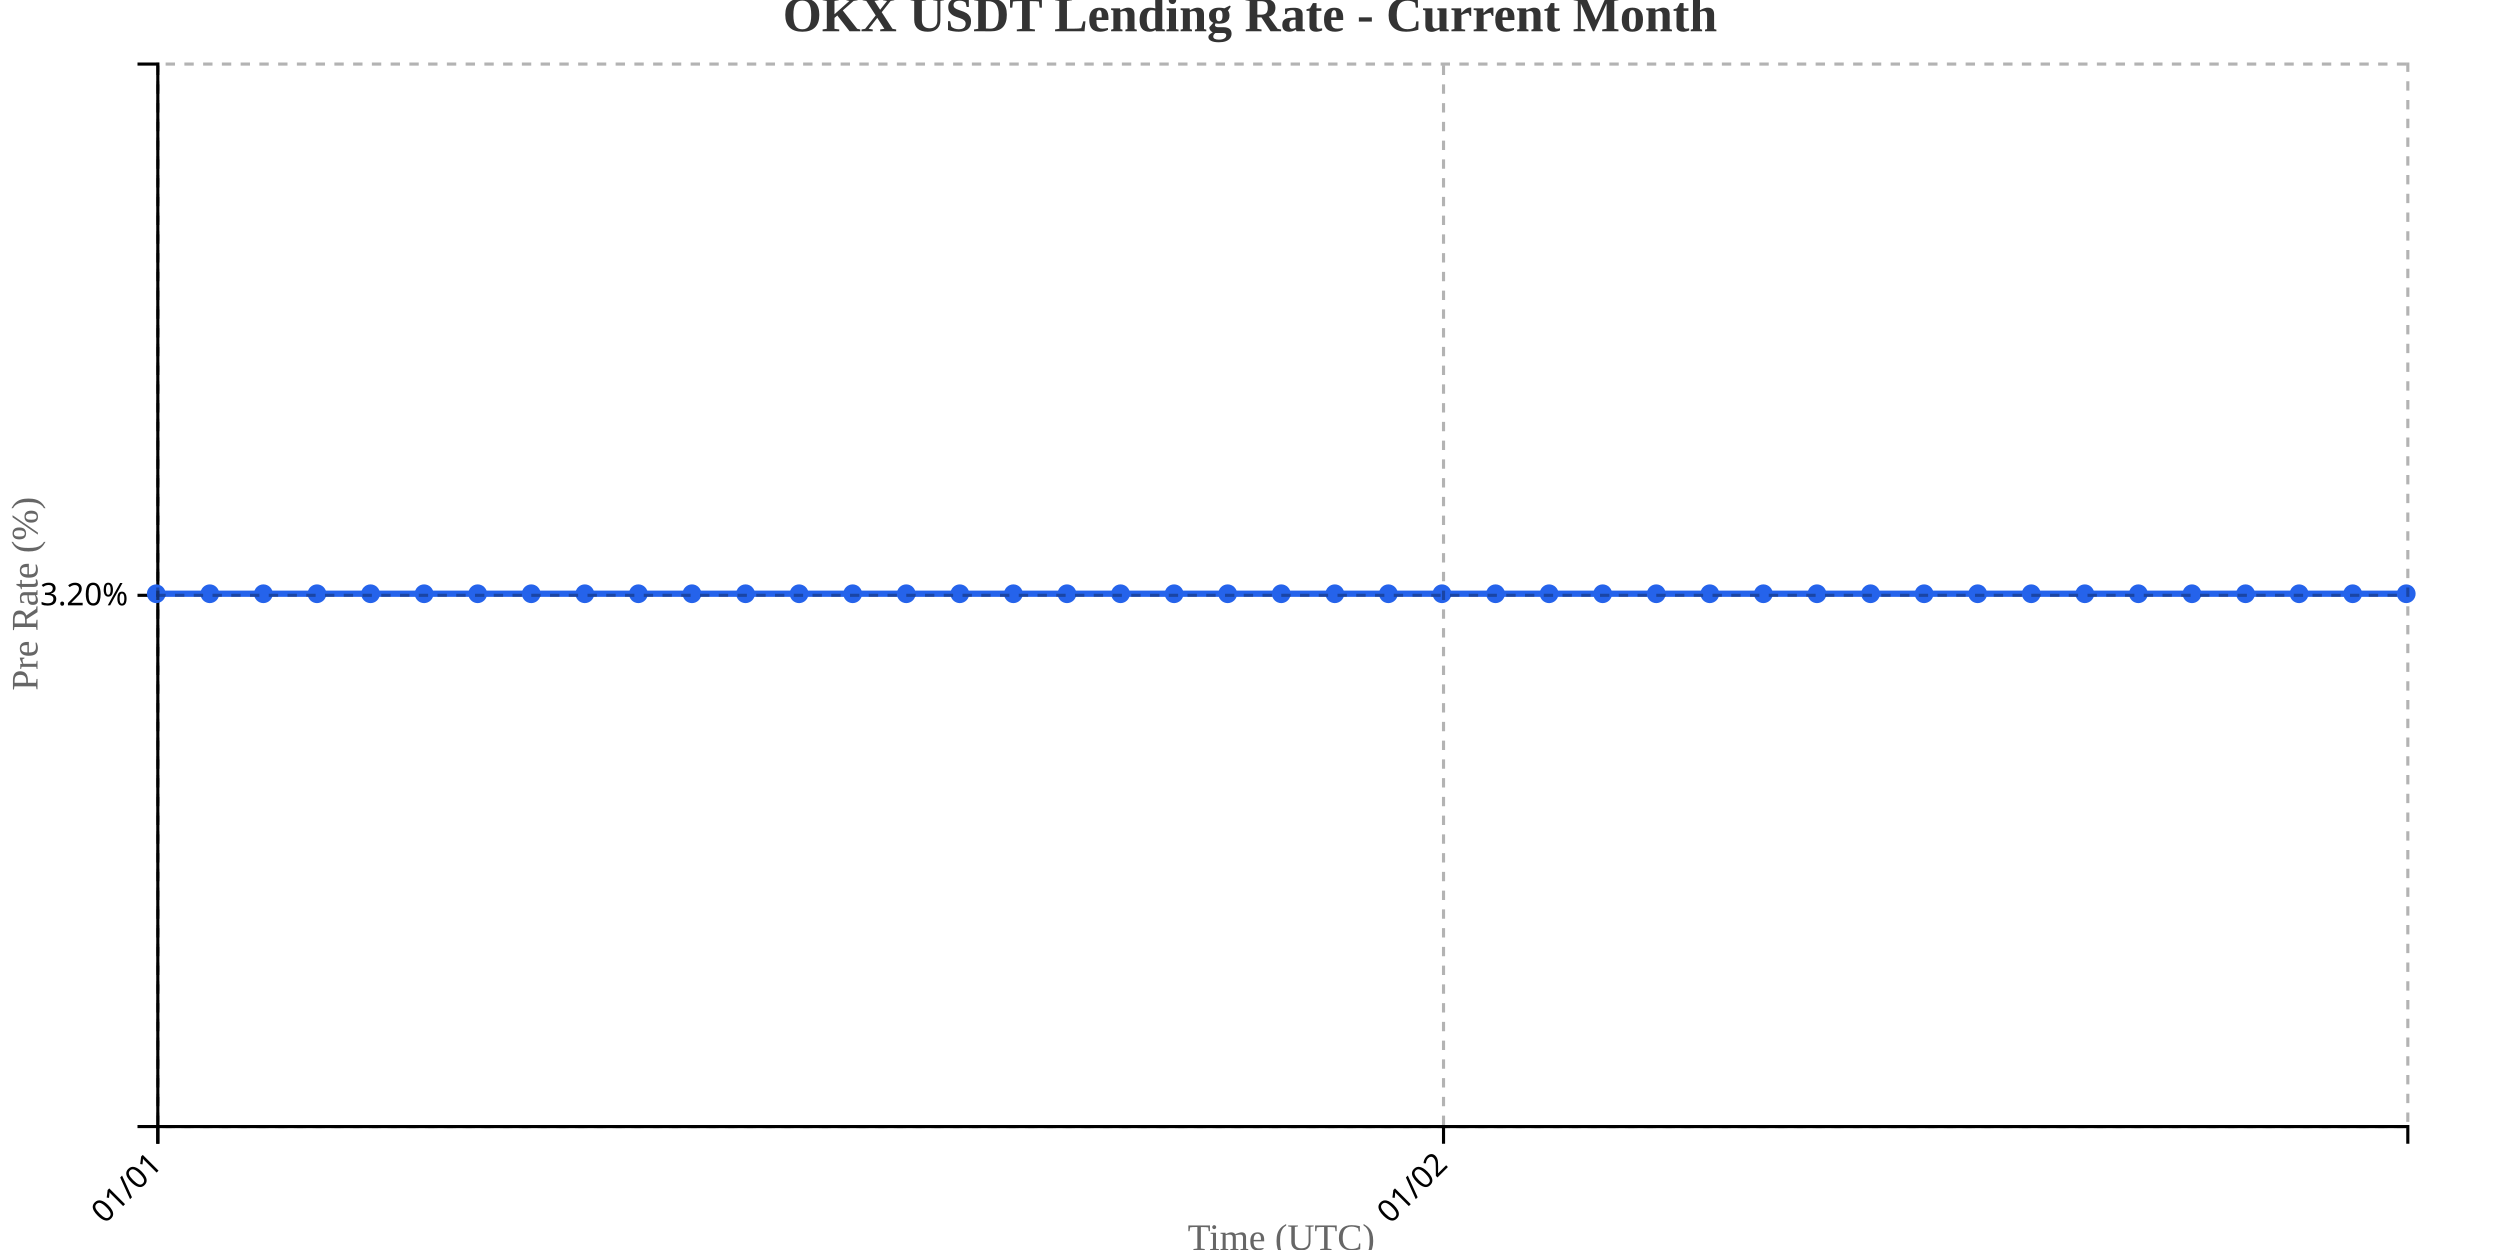
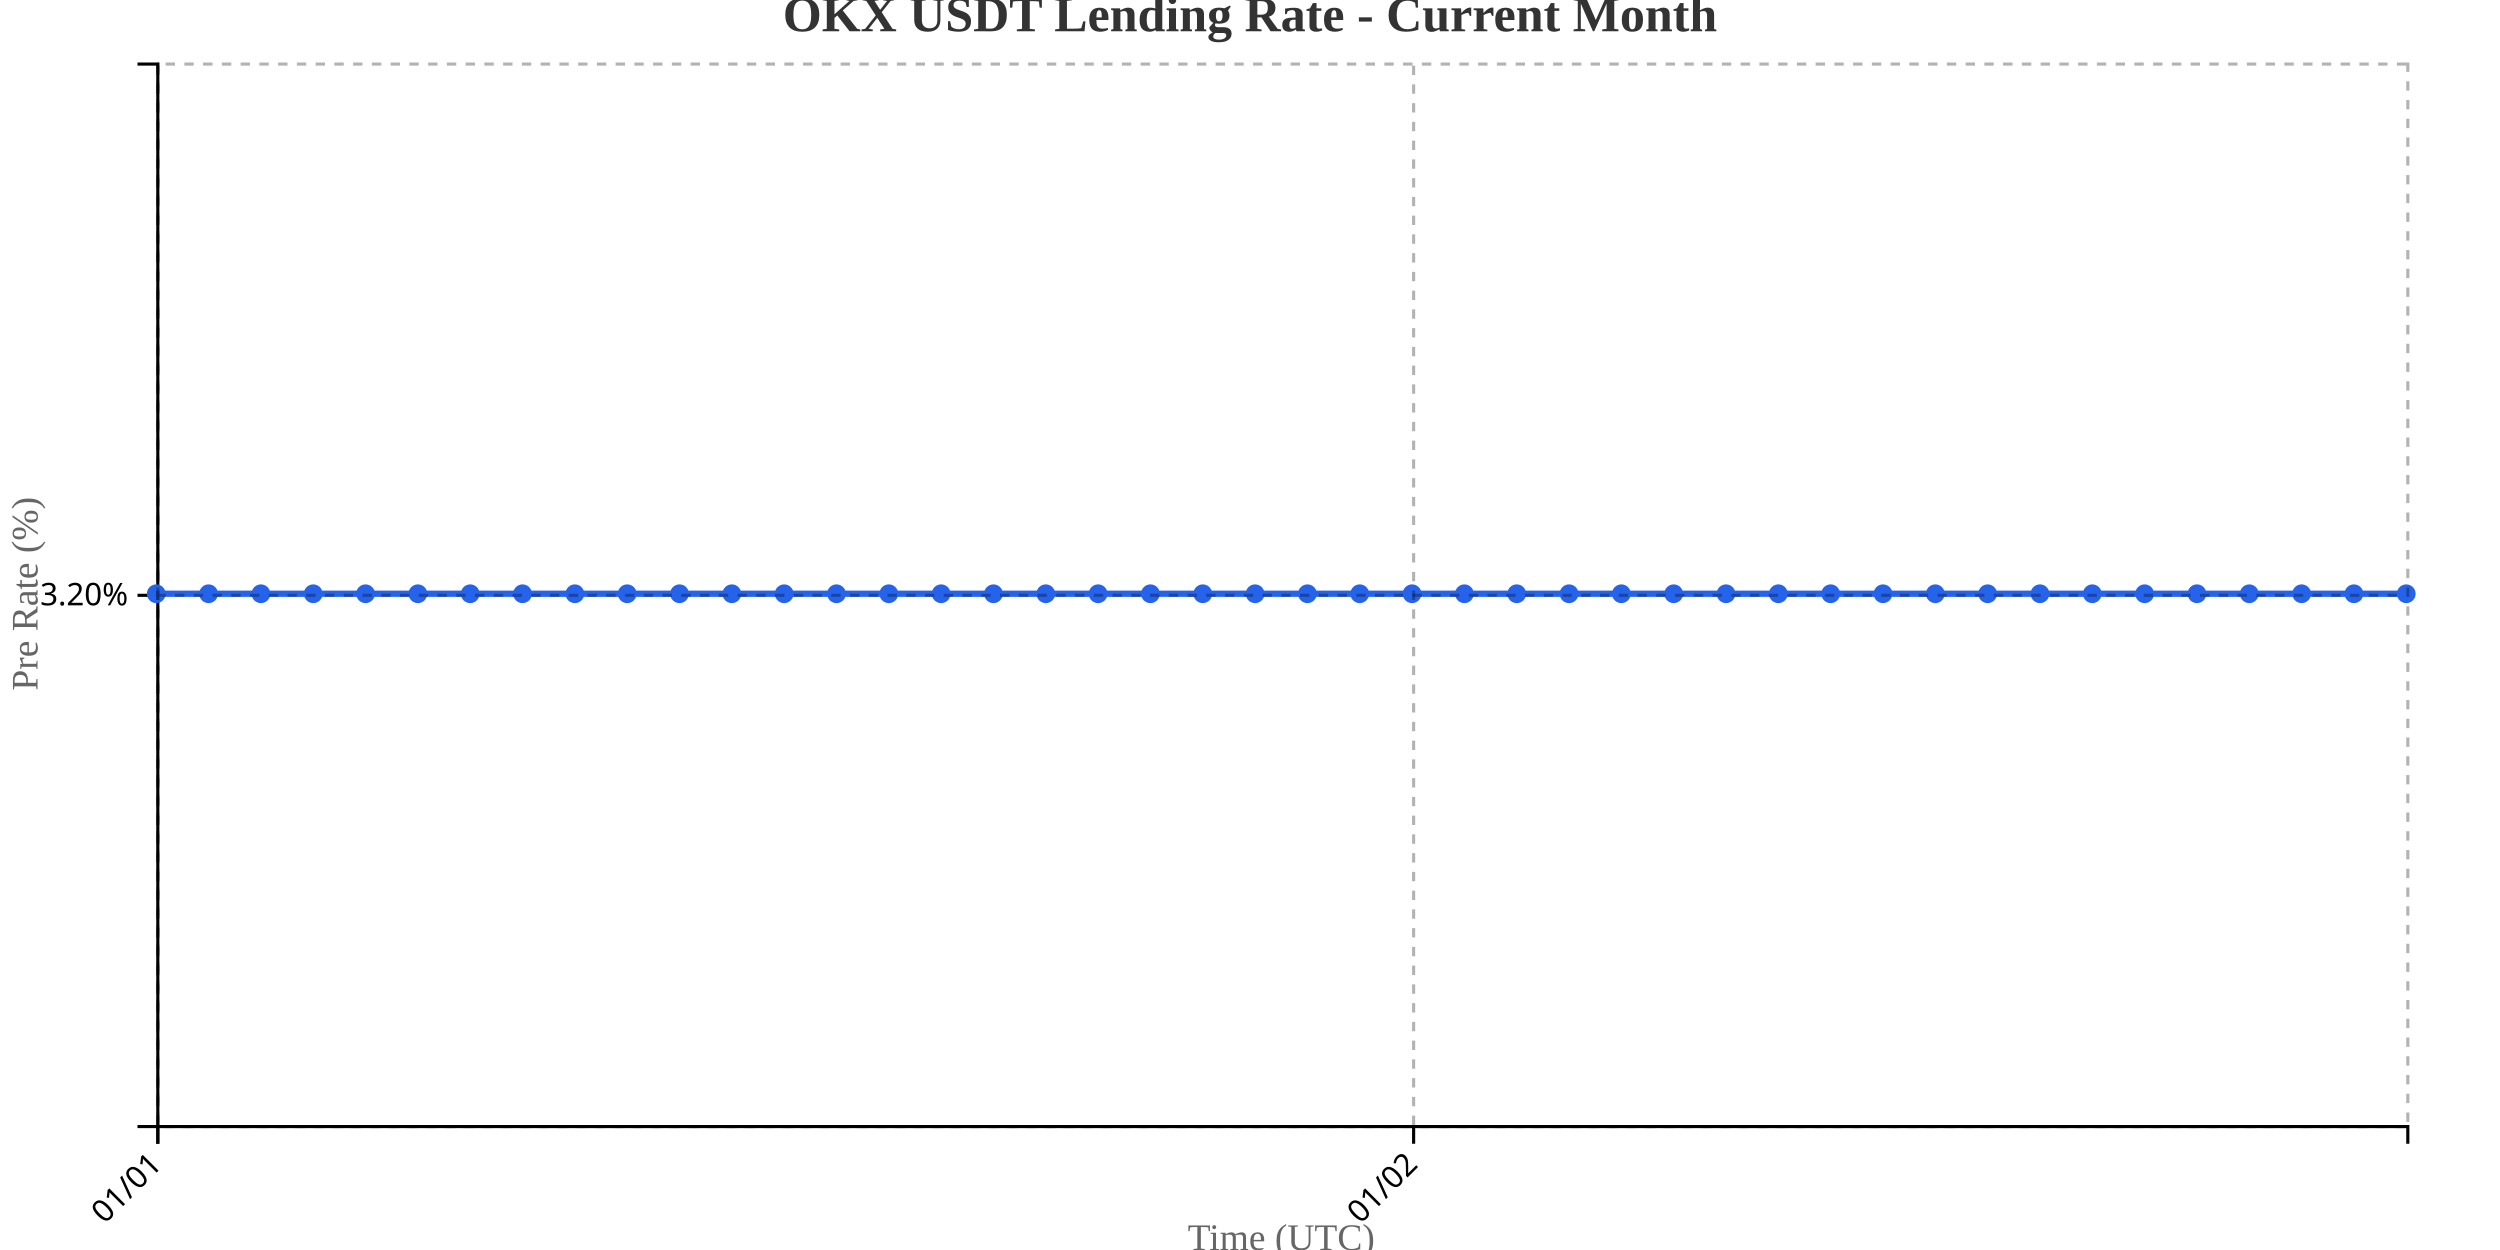
<svg xmlns="http://www.w3.org/2000/svg" width="800" height="400">
  <g transform="translate(50,20)">
    <g transform="translate(0,340)" fill="none" font-size="10" font-family="sans-serif" text-anchor="middle">
      <path class="domain" stroke="currentColor" d="M0.5,6V0.5H720.5V6" />
      <g class="tick" opacity="1" transform="translate(0.5,0)">
        <line stroke="currentColor" y2="6" />
        <text fill="currentColor" y="9" dy=".15em" style="text-anchor: end;" dx="-.8em" transform="rotate(-45)">01/01</text>
      </g>
-       <g class="tick" opacity="1" transform="translate(411.9286,0)">
+       <g class="tick" opacity="1" transform="translate(402.3605,0)">
        <line stroke="currentColor" y2="6" />
        <text fill="currentColor" y="9" dy=".15em" style="text-anchor: end;" dx="-.8em" transform="rotate(-45)">01/02</text>
      </g>
    </g>
    <g fill="none" font-size="10" font-family="sans-serif" text-anchor="end">
      <path class="domain" stroke="currentColor" d="M-6,340.5H0.5V0.5H-6" />
      <g class="tick" opacity="1" transform="translate(0,170.5)">
        <line stroke="currentColor" x2="-6" />
        <text fill="currentColor" x="-9" dy="0.32em">3.20%</text>
      </g>
    </g>
    <text transform="rotate(-90)" y="-50" x="-170" dy="1em" style="text-anchor: middle; font-size: 12px; fill: #666;">Pre Rate (%)</text>
    <text transform="translate(360, 380)" style="text-anchor: middle; font-size: 12px; fill: #666;">Time (UTC)</text>
-     <path fill="none" stroke="#2563eb" stroke-width="2" d="M0,170C5.714,170,11.429,170,17.143,170C22.857,170,28.571,170,34.286,170C40,170,45.714,170,51.429,170C57.143,170,62.857,170,68.571,170C74.286,170,80,170,85.714,170C91.429,170,97.143,170,102.857,170C108.571,170,114.286,170,120,170C125.714,170,131.429,170,137.143,170C142.857,170,148.571,170,154.286,170C160,170,165.714,170,171.429,170C177.143,170,182.857,170,188.571,170C194.286,170,200,170,205.714,170C211.429,170,217.143,170,222.857,170C228.571,170,234.286,170,240,170C245.714,170,251.429,170,257.143,170C262.857,170,268.571,170,274.286,170C280,170,285.714,170,291.429,170C297.143,170,302.857,170,308.571,170C314.286,170,320,170,325.714,170C331.429,170,337.143,170,342.857,170C348.571,170,354.286,170,360,170C365.714,170,371.429,170,377.143,170C382.857,170,388.571,170,394.286,170C400,170,405.714,170,411.429,170C417.143,170,422.857,170,428.571,170C434.286,170,440,170,445.714,170C451.429,170,457.143,170,462.857,170C468.571,170,474.286,170,480,170C485.714,170,491.429,170,497.143,170C502.857,170,508.571,170,514.286,170C520,170,525.714,170,531.429,170C537.143,170,542.857,170,548.571,170C554.286,170,560,170,565.714,170C571.429,170,577.143,170,582.857,170C588.571,170,594.286,170,600,170C605.714,170,611.429,170,617.143,170C622.857,170,628.571,170,634.286,170C640,170,645.714,170,651.429,170C657.143,170,662.857,170,668.571,170C674.286,170,680,170,685.714,170C691.429,170,697.143,170,702.857,170C708.571,170,714.286,170,720,170" />
+     <path fill="none" stroke="#2563eb" stroke-width="2" d="M0,170C5.581,170,11.163,170,16.744,170C22.326,170,27.907,170,33.488,170C39.07,170,44.651,170,50.233,170C55.814,170,61.395,170,66.977,170C72.558,170,78.14,170,83.721,170C89.302,170,94.884,170,100.465,170C106.047,170,111.628,170,117.209,170C122.791,170,128.372,170,133.953,170C139.535,170,145.116,170,150.698,170C156.279,170,161.86,170,167.442,170C173.023,170,178.605,170,184.186,170C189.767,170,195.349,170,200.93,170C206.512,170,212.093,170,217.674,170C223.256,170,228.837,170,234.419,170C240,170,245.581,170,251.163,170C256.744,170,262.326,170,267.907,170C273.488,170,279.07,170,284.651,170C290.233,170,295.814,170,301.395,170C306.977,170,312.558,170,318.14,170C323.721,170,329.302,170,334.884,170C340.465,170,346.047,170,351.628,170C357.209,170,362.791,170,368.372,170C373.953,170,379.535,170,385.116,170C390.698,170,396.279,170,401.86,170C407.442,170,413.023,170,418.605,170C424.186,170,429.767,170,435.349,170C440.93,170,446.512,170,452.093,170C457.674,170,463.256,170,468.837,170C474.419,170,480,170,485.581,170C491.163,170,496.744,170,502.326,170C507.907,170,513.488,170,519.07,170C524.651,170,530.233,170,535.814,170C541.395,170,546.977,170,552.558,170C558.14,170,563.721,170,569.302,170C574.884,170,580.465,170,586.047,170C591.628,170,597.209,170,602.791,170C608.372,170,613.953,170,619.535,170C625.116,170,630.698,170,636.279,170C641.86,170,647.442,170,653.023,170C658.605,170,664.186,170,669.767,170C675.349,170,680.93,170,686.512,170C692.093,170,697.674,170,703.256,170C708.837,170,714.419,170,720,170" />
    <circle class="dot" cx="0" cy="170" r="3" fill="#2563eb" />
-     <circle class="dot" cx="17.143" cy="170" r="3" fill="#2563eb" />
-     <circle class="dot" cx="34.286" cy="170" r="3" fill="#2563eb" />
-     <circle class="dot" cx="51.429" cy="170" r="3" fill="#2563eb" />
-     <circle class="dot" cx="68.571" cy="170" r="3" fill="#2563eb" />
-     <circle class="dot" cx="85.714" cy="170" r="3" fill="#2563eb" />
-     <circle class="dot" cx="102.857" cy="170" r="3" fill="#2563eb" />
-     <circle class="dot" cx="120" cy="170" r="3" fill="#2563eb" />
-     <circle class="dot" cx="137.143" cy="170" r="3" fill="#2563eb" />
-     <circle class="dot" cx="154.286" cy="170" r="3" fill="#2563eb" />
-     <circle class="dot" cx="171.429" cy="170" r="3" fill="#2563eb" />
-     <circle class="dot" cx="188.571" cy="170" r="3" fill="#2563eb" />
-     <circle class="dot" cx="205.714" cy="170" r="3" fill="#2563eb" />
-     <circle class="dot" cx="222.857" cy="170" r="3" fill="#2563eb" />
-     <circle class="dot" cx="240" cy="170" r="3" fill="#2563eb" />
-     <circle class="dot" cx="257.143" cy="170" r="3" fill="#2563eb" />
-     <circle class="dot" cx="274.286" cy="170" r="3" fill="#2563eb" />
-     <circle class="dot" cx="291.429" cy="170" r="3" fill="#2563eb" />
-     <circle class="dot" cx="308.571" cy="170" r="3" fill="#2563eb" />
-     <circle class="dot" cx="325.714" cy="170" r="3" fill="#2563eb" />
-     <circle class="dot" cx="342.857" cy="170" r="3" fill="#2563eb" />
-     <circle class="dot" cx="360" cy="170" r="3" fill="#2563eb" />
-     <circle class="dot" cx="377.143" cy="170" r="3" fill="#2563eb" />
-     <circle class="dot" cx="394.286" cy="170" r="3" fill="#2563eb" />
-     <circle class="dot" cx="411.429" cy="170" r="3" fill="#2563eb" />
-     <circle class="dot" cx="428.571" cy="170" r="3" fill="#2563eb" />
-     <circle class="dot" cx="445.714" cy="170" r="3" fill="#2563eb" />
-     <circle class="dot" cx="462.857" cy="170" r="3" fill="#2563eb" />
-     <circle class="dot" cx="480" cy="170" r="3" fill="#2563eb" />
-     <circle class="dot" cx="497.143" cy="170" r="3" fill="#2563eb" />
-     <circle class="dot" cx="514.286" cy="170" r="3" fill="#2563eb" />
-     <circle class="dot" cx="531.429" cy="170" r="3" fill="#2563eb" />
-     <circle class="dot" cx="548.571" cy="170" r="3" fill="#2563eb" />
-     <circle class="dot" cx="565.714" cy="170" r="3" fill="#2563eb" />
-     <circle class="dot" cx="582.857" cy="170" r="3" fill="#2563eb" />
-     <circle class="dot" cx="600" cy="170" r="3" fill="#2563eb" />
-     <circle class="dot" cx="617.143" cy="170" r="3" fill="#2563eb" />
-     <circle class="dot" cx="634.286" cy="170" r="3" fill="#2563eb" />
-     <circle class="dot" cx="651.429" cy="170" r="3" fill="#2563eb" />
-     <circle class="dot" cx="668.571" cy="170" r="3" fill="#2563eb" />
-     <circle class="dot" cx="685.714" cy="170" r="3" fill="#2563eb" />
-     <circle class="dot" cx="702.857" cy="170" r="3" fill="#2563eb" />
+     <circle class="dot" cx="16.744" cy="170" r="3" fill="#2563eb" />
+     <circle class="dot" cx="33.488" cy="170" r="3" fill="#2563eb" />
+     <circle class="dot" cx="50.233" cy="170" r="3" fill="#2563eb" />
+     <circle class="dot" cx="66.977" cy="170" r="3" fill="#2563eb" />
+     <circle class="dot" cx="83.721" cy="170" r="3" fill="#2563eb" />
+     <circle class="dot" cx="100.465" cy="170" r="3" fill="#2563eb" />
+     <circle class="dot" cx="117.209" cy="170" r="3" fill="#2563eb" />
+     <circle class="dot" cx="133.953" cy="170" r="3" fill="#2563eb" />
+     <circle class="dot" cx="150.698" cy="170" r="3" fill="#2563eb" />
+     <circle class="dot" cx="167.442" cy="170" r="3" fill="#2563eb" />
+     <circle class="dot" cx="184.186" cy="170" r="3" fill="#2563eb" />
+     <circle class="dot" cx="200.93" cy="170" r="3" fill="#2563eb" />
+     <circle class="dot" cx="217.674" cy="170" r="3" fill="#2563eb" />
+     <circle class="dot" cx="234.419" cy="170" r="3" fill="#2563eb" />
+     <circle class="dot" cx="251.163" cy="170" r="3" fill="#2563eb" />
+     <circle class="dot" cx="267.907" cy="170" r="3" fill="#2563eb" />
+     <circle class="dot" cx="284.651" cy="170" r="3" fill="#2563eb" />
+     <circle class="dot" cx="301.395" cy="170" r="3" fill="#2563eb" />
+     <circle class="dot" cx="318.14" cy="170" r="3" fill="#2563eb" />
+     <circle class="dot" cx="334.884" cy="170" r="3" fill="#2563eb" />
+     <circle class="dot" cx="351.628" cy="170" r="3" fill="#2563eb" />
+     <circle class="dot" cx="368.372" cy="170" r="3" fill="#2563eb" />
+     <circle class="dot" cx="385.116" cy="170" r="3" fill="#2563eb" />
+     <circle class="dot" cx="401.86" cy="170" r="3" fill="#2563eb" />
+     <circle class="dot" cx="418.605" cy="170" r="3" fill="#2563eb" />
+     <circle class="dot" cx="435.349" cy="170" r="3" fill="#2563eb" />
+     <circle class="dot" cx="452.093" cy="170" r="3" fill="#2563eb" />
+     <circle class="dot" cx="468.837" cy="170" r="3" fill="#2563eb" />
+     <circle class="dot" cx="485.581" cy="170" r="3" fill="#2563eb" />
+     <circle class="dot" cx="502.326" cy="170" r="3" fill="#2563eb" />
+     <circle class="dot" cx="519.07" cy="170" r="3" fill="#2563eb" />
+     <circle class="dot" cx="535.814" cy="170" r="3" fill="#2563eb" />
+     <circle class="dot" cx="552.558" cy="170" r="3" fill="#2563eb" />
+     <circle class="dot" cx="569.302" cy="170" r="3" fill="#2563eb" />
+     <circle class="dot" cx="586.047" cy="170" r="3" fill="#2563eb" />
+     <circle class="dot" cx="602.791" cy="170" r="3" fill="#2563eb" />
+     <circle class="dot" cx="619.535" cy="170" r="3" fill="#2563eb" />
+     <circle class="dot" cx="636.279" cy="170" r="3" fill="#2563eb" />
+     <circle class="dot" cx="653.023" cy="170" r="3" fill="#2563eb" />
+     <circle class="dot" cx="669.767" cy="170" r="3" fill="#2563eb" />
+     <circle class="dot" cx="686.512" cy="170" r="3" fill="#2563eb" />
+     <circle class="dot" cx="703.256" cy="170" r="3" fill="#2563eb" />
    <circle class="dot" cx="720" cy="170" r="3" fill="#2563eb" />
    <g class="grid" transform="translate(0,340)" fill="none" font-size="10" font-family="sans-serif" text-anchor="middle" style="stroke-dasharray: 3,3; opacity: 0.3;">
      <path class="domain" stroke="currentColor" d="M0.5,-340V0.5H720.5V-340" />
      <g class="tick" opacity="1" transform="translate(0.5,0)">
        <line stroke="currentColor" y2="-340" />
        <text fill="currentColor" y="3" dy="0.71em" />
      </g>
-       <g class="tick" opacity="1" transform="translate(411.9286,0)">
+       <g class="tick" opacity="1" transform="translate(402.3605,0)">
        <line stroke="currentColor" y2="-340" />
        <text fill="currentColor" y="3" dy="0.71em" />
      </g>
    </g>
    <g class="grid" fill="none" font-size="10" font-family="sans-serif" text-anchor="end" style="stroke-dasharray: 3,3; opacity: 0.3;">
      <path class="domain" stroke="currentColor" d="M720,340.5H0.5V0.5H720" />
      <g class="tick" opacity="1" transform="translate(0,170.5)">
        <line stroke="currentColor" x2="720" />
        <text fill="currentColor" x="-3" dy="0.32em" />
      </g>
    </g>
  </g>
  <text x="400" y="10" text-anchor="middle" style="font-size: 16px; font-weight: bold; fill: #333;">OKX USDT Lending Rate - Current Month</text>
</svg>
